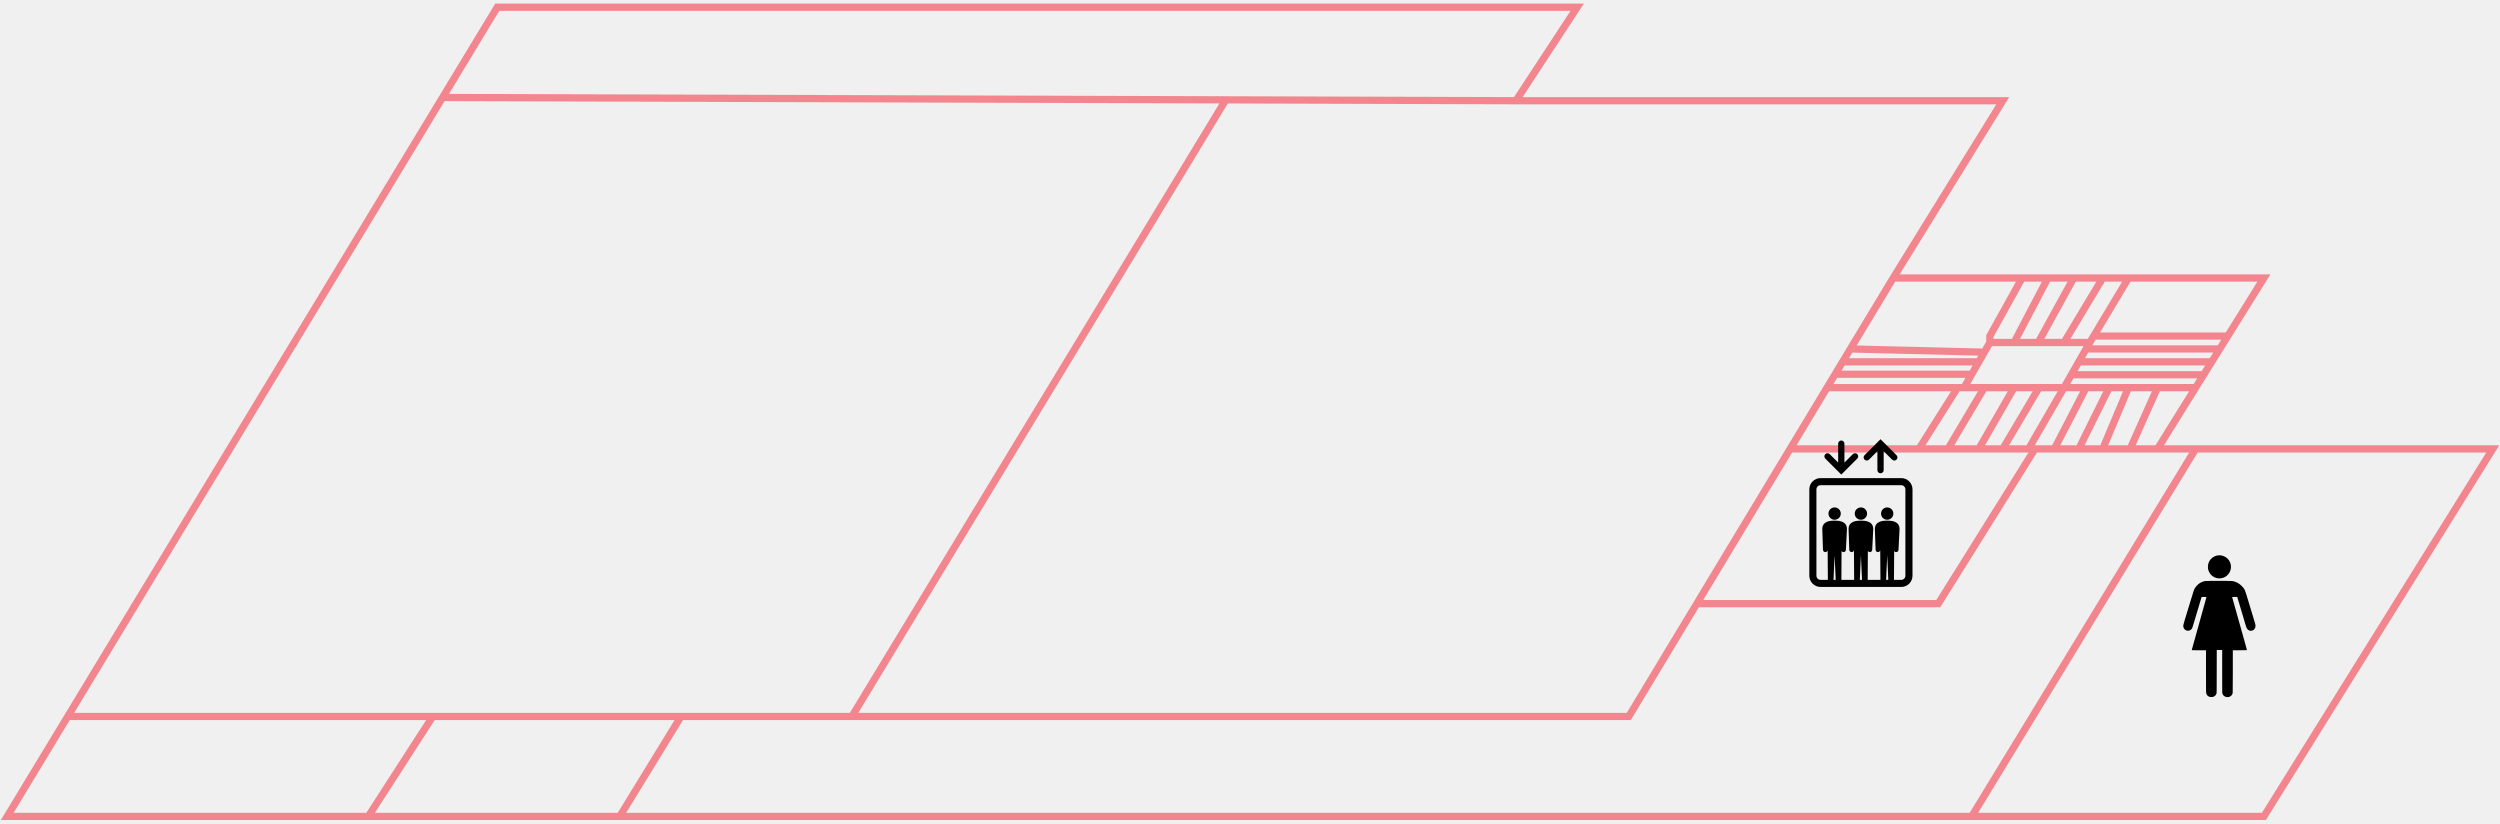
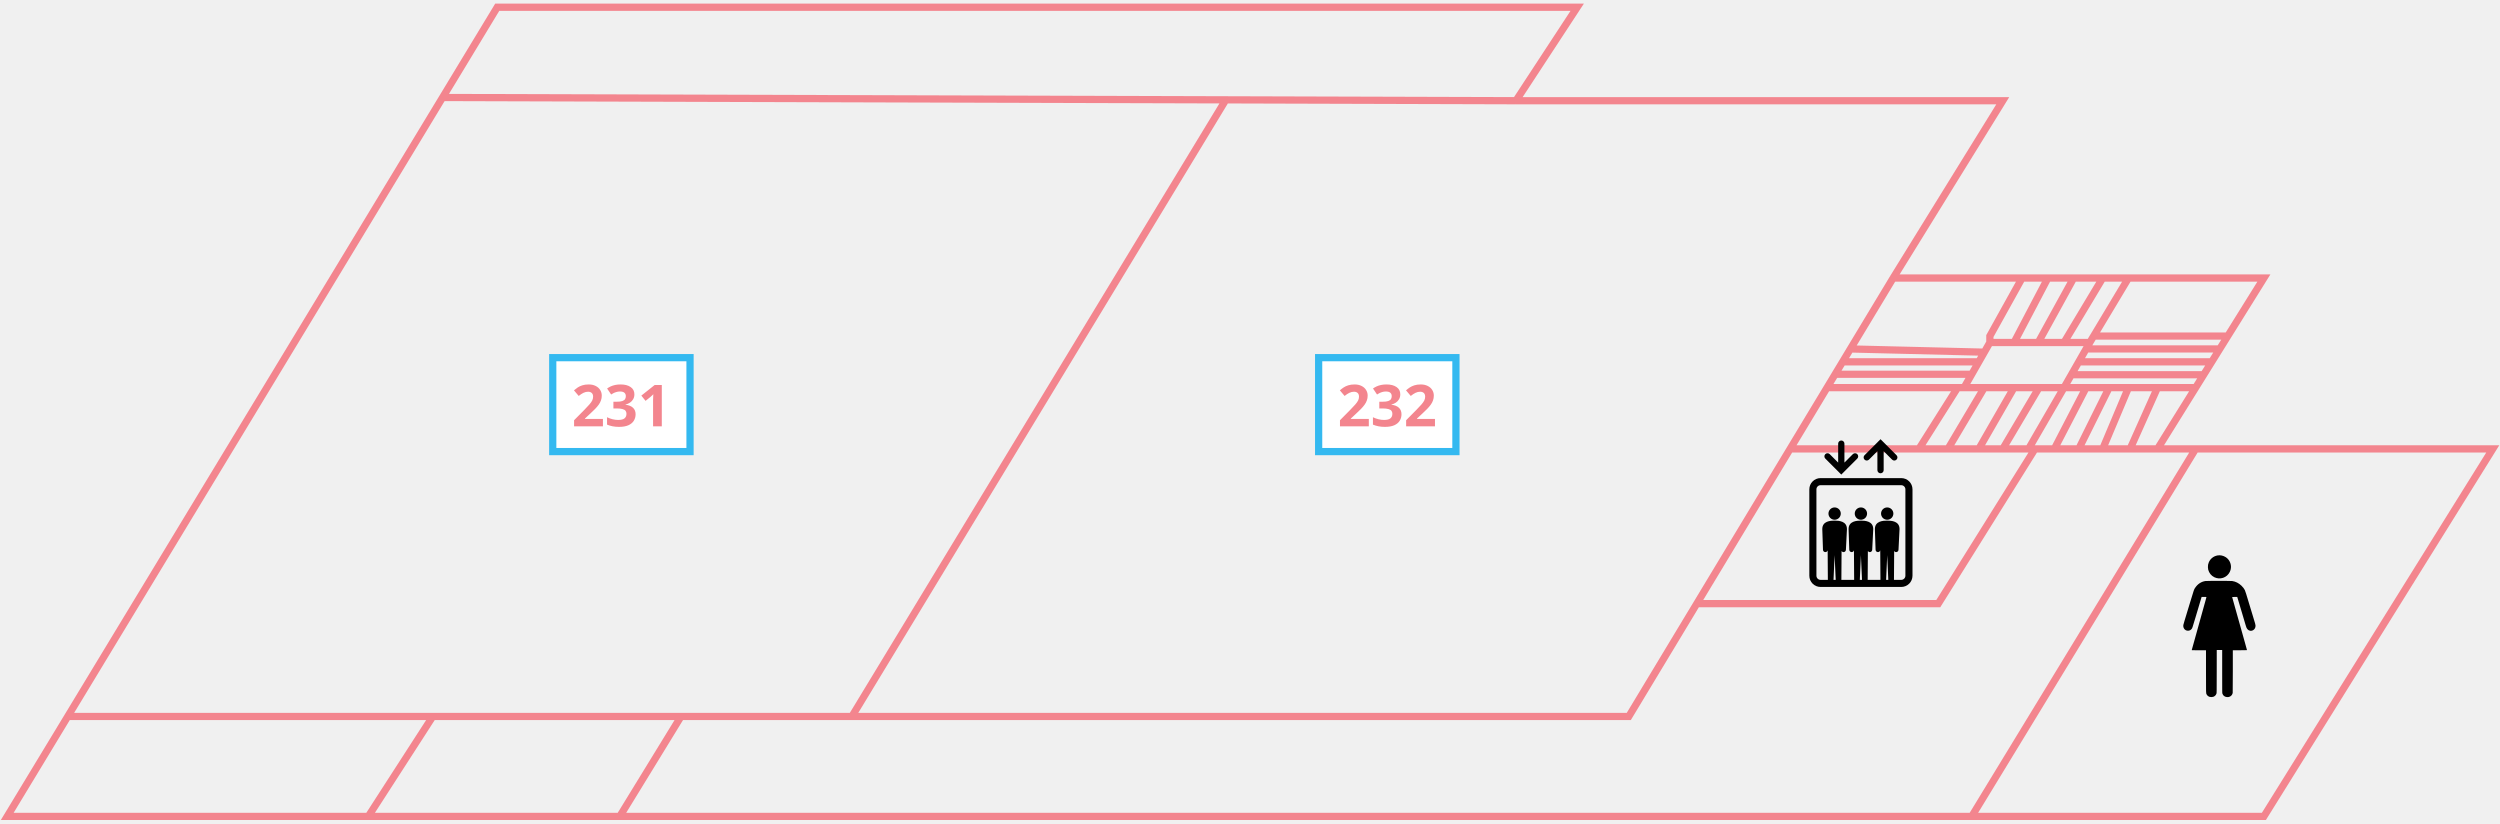
<svg xmlns="http://www.w3.org/2000/svg" width="346" height="114" viewBox="0 0 346 114" fill="none">
  <path d="M209.809 13.939L218.287 1H68.818L61.253 13.493M209.809 13.939H277.182L262.012 38.479M209.809 13.939L169.654 13.818M262.012 38.479H279.859M262.012 38.479L256.093 48.294M298.598 62.126L303.876 53.648M298.598 62.126H294.805M298.598 62.126H303.876M61.253 13.493L169.654 13.818M61.253 13.493L9.376 99.158M169.654 13.818L117.898 99.158M117.898 99.158H94.25M117.898 99.158H225.425L234.841 83.542M9.376 99.158L1 112.99H50.971M9.376 99.158H59.895M50.971 112.99L59.895 99.158M50.971 112.99H85.773M59.895 99.158H94.25M85.773 112.99L94.25 99.158M85.773 112.99H272.885M234.841 83.542H268.258L281.643 62.126M234.841 83.542L247.754 62.126M281.643 62.126H280.751M281.643 62.126H284.32M247.754 62.126H265.581M247.754 62.126L252.865 53.648M265.581 62.126L270.935 53.648H252.865M265.581 62.126H269.597M252.865 53.648L253.981 51.798M275.397 47.402V46.51L279.859 38.479M275.397 47.402H278.743M275.397 47.402L274.632 48.741M279.859 38.479H283.428M289.228 47.402H285.659M289.228 47.402L289.764 46.51M289.228 47.402L288.718 48.294M294.582 38.479H313.322L308.321 46.51M294.582 38.479H291.013M294.582 38.479L289.764 46.51M285.659 47.402L291.013 38.479M285.659 47.402H282.089M291.013 38.479H286.997M282.089 47.402L286.997 38.479M282.089 47.402H278.743M286.997 38.479H283.428M278.743 47.402L283.428 38.479M253.981 51.798H272.885M253.981 51.798L255.017 50.079M272.885 51.798L271.827 53.648H274.632M272.885 51.798L273.867 50.079M255.017 50.079H273.867M255.017 50.079L256.093 48.294M273.867 50.079L274.632 48.741M256.093 48.294L274.632 48.741M285.659 53.648L286.679 51.864M285.659 53.648H282.201M285.659 53.648L280.751 62.126M285.659 53.648H288.718M303.876 53.648L304.987 51.864M303.876 53.648H298.598M289.764 46.51H308.321M308.321 46.51L307.21 48.294M288.718 48.294H307.21M288.718 48.294L287.699 50.079M307.21 48.294L306.099 50.079M287.699 50.079H306.099M287.699 50.079L286.679 51.864M306.099 50.079L304.987 51.864M286.679 51.864H304.987M269.597 62.126L274.632 53.648M269.597 62.126H273.867M274.632 53.648H278.743M273.867 62.126L278.743 53.648M273.867 62.126H277.182M278.743 53.648H282.201M277.182 62.126L282.201 53.648M277.182 62.126H280.751M284.32 62.126L288.718 53.648M284.32 62.126H287.699M288.718 53.648H291.905M287.699 62.126L291.905 53.648M287.699 62.126H291.013M291.905 53.648H294.582M291.013 62.126L294.582 53.648M291.013 62.126H294.805M294.582 53.648H298.598M294.805 62.126L298.598 53.648M303.876 62.126H345L313.322 112.99H272.885M303.876 62.126L272.885 112.99" stroke="#F3858E" />
  <path d="M253.911 70.228C253.44 70.228 253.059 70.609 253.059 71.081C253.059 71.551 253.44 71.933 253.911 71.933C254.382 71.933 254.764 71.551 254.764 71.081C254.764 70.609 254.382 70.228 253.911 70.228Z" fill="black" />
  <path d="M257.55 70.228C257.079 70.228 256.697 70.609 256.697 71.081C256.697 71.551 257.079 71.933 257.55 71.933C258.021 71.933 258.403 71.551 258.403 71.081C258.403 70.609 258.021 70.228 257.55 70.228Z" fill="black" />
  <path d="M261.19 70.228C260.719 70.228 260.337 70.609 260.337 71.081C260.337 71.551 260.719 71.933 261.19 71.933C261.661 71.933 262.042 71.551 262.042 71.081C262.042 70.609 261.661 70.228 261.19 70.228Z" fill="black" />
  <path d="M263.133 66.169H251.967C251.11 66.169 250.411 66.867 250.411 67.725V79.679C250.411 80.537 251.11 81.235 251.967 81.235H263.133C263.991 81.235 264.689 80.537 264.689 79.679V67.725C264.689 66.867 263.991 66.169 263.133 66.169ZM253.759 80.253L253.911 76.836L254.062 80.253H253.759ZM257.398 80.253L257.55 76.836L257.702 80.253H257.398ZM261.038 80.253L261.19 76.836L261.341 80.253H261.038ZM263.707 79.679C263.707 79.996 263.449 80.253 263.133 80.253H262.125L262.153 76.263C262.216 76.356 262.319 76.418 262.438 76.412C262.622 76.403 262.763 76.248 262.754 76.065L262.896 73.227C262.896 72.111 261.765 72.056 261.19 72.056C260.614 72.056 259.484 72.111 259.484 73.227L259.579 76.065C259.57 76.248 259.711 76.403 259.894 76.412C260.054 76.419 260.187 76.31 260.225 76.16L260.253 80.253H258.486L258.514 76.263C258.577 76.356 258.68 76.417 258.799 76.412C258.982 76.403 259.123 76.248 259.115 76.064L259.256 73.227C259.256 72.111 258.125 72.056 257.55 72.056C256.975 72.056 255.844 72.111 255.844 73.227L255.939 76.064C255.93 76.248 256.071 76.403 256.255 76.412C256.415 76.419 256.548 76.309 256.586 76.16L256.614 80.253H254.847L254.874 76.263C254.937 76.355 255.04 76.417 255.16 76.412C255.343 76.403 255.484 76.248 255.475 76.064L255.617 73.227C255.617 72.111 254.486 72.055 253.911 72.055C253.336 72.055 252.205 72.111 252.205 73.227L252.3 76.064C252.291 76.248 252.432 76.403 252.615 76.412C252.776 76.419 252.909 76.309 252.947 76.16L252.975 80.253H251.967C251.651 80.253 251.393 79.996 251.393 79.679V67.725C251.393 67.409 251.651 67.151 251.967 67.151H263.133C263.449 67.151 263.707 67.409 263.707 67.725V79.679H263.707Z" fill="black" />
  <path d="M258.665 63.612L259.832 62.446V65.069C259.832 65.308 260.026 65.502 260.265 65.502C260.505 65.502 260.699 65.308 260.699 65.069V62.446L261.865 63.612C261.95 63.697 262.061 63.74 262.172 63.74C262.283 63.74 262.394 63.697 262.478 63.612C262.648 63.443 262.648 63.169 262.478 63L260.572 61.093L260.265 60.787L259.959 61.093L258.053 63C257.883 63.169 257.883 63.443 258.053 63.612C258.222 63.782 258.496 63.782 258.665 63.612Z" fill="black" />
  <path d="M254.528 65.374C254.528 65.375 254.528 65.375 254.528 65.375L254.835 65.681L255.141 65.375C255.141 65.375 255.142 65.375 255.142 65.374L257.047 63.468C257.217 63.299 257.217 63.024 257.047 62.855C256.879 62.686 256.604 62.686 256.435 62.855L255.268 64.022V61.399C255.268 61.16 255.074 60.966 254.835 60.966C254.596 60.966 254.402 61.16 254.402 61.399V64.022L253.235 62.855C253.066 62.686 252.791 62.686 252.622 62.855C252.453 63.024 252.453 63.299 252.622 63.468L254.528 65.374Z" fill="black" />
  <path d="M306.909 76.872C306.356 76.971 305.912 77.324 305.697 77.83C305.602 78.051 305.566 78.251 305.576 78.505C305.58 78.648 305.593 78.751 305.614 78.837C305.738 79.306 306.036 79.677 306.458 79.886C307.255 80.279 308.21 79.955 308.601 79.157C308.697 78.959 308.74 78.811 308.76 78.602C308.814 78.017 308.541 77.442 308.056 77.122C307.711 76.895 307.291 76.803 306.909 76.872Z" fill="black" />
  <path d="M305.223 80.415C304.641 80.505 304.155 80.829 303.807 81.355C303.643 81.602 303.685 81.477 303.055 83.552C302.807 84.37 302.537 85.258 302.343 85.896C302.262 86.161 302.188 86.422 302.179 86.479C302.116 86.835 302.303 87.166 302.621 87.264C302.868 87.341 303.118 87.272 303.29 87.082C303.419 86.938 303.4 86.99 303.868 85.416C303.971 85.069 304.12 84.572 304.198 84.311C304.275 84.049 304.42 83.561 304.52 83.225L304.703 82.616H305.037C305.315 82.616 305.371 82.619 305.371 82.638C305.371 82.65 305.322 82.834 305.262 83.049C305.155 83.434 304.834 84.589 303.998 87.594C303.362 89.884 303.346 89.938 303.337 89.967C303.33 89.993 303.383 89.995 304.319 89.995H305.31V92.912C305.31 96.091 305.305 95.925 305.396 96.103C305.476 96.261 305.635 96.392 305.819 96.448C305.94 96.488 306.195 96.484 306.313 96.439C306.539 96.358 306.686 96.206 306.763 95.978C306.789 95.898 306.79 95.757 306.795 92.928L306.798 89.964H307.174H307.55V92.933C307.55 95.898 307.55 95.902 307.582 95.997C307.678 96.286 307.909 96.456 308.232 96.479C308.62 96.505 308.947 96.255 309.005 95.885C309.016 95.82 309.022 94.813 309.022 92.889V89.995H310.004C310.644 89.995 310.986 89.99 310.986 89.98C310.986 89.972 310.875 89.568 310.739 89.087C310.604 88.603 310.432 87.99 310.357 87.725C310.282 87.459 310.11 86.844 309.973 86.359C309.551 84.856 309.453 84.508 309.344 84.12C309.286 83.913 309.17 83.497 309.085 83.195C308.999 82.892 308.93 82.639 308.93 82.632C308.93 82.623 309.068 82.616 309.283 82.616H309.634L309.667 82.727C309.685 82.788 309.713 82.88 309.728 82.931C309.743 82.981 309.812 83.213 309.881 83.445C309.95 83.676 310.065 84.063 310.137 84.304C310.208 84.545 310.315 84.902 310.374 85.097C310.598 85.849 310.699 86.192 310.78 86.467C310.826 86.623 310.88 86.789 310.897 86.835C311.024 87.165 311.314 87.35 311.616 87.295C311.964 87.232 312.19 86.921 312.162 86.543C312.153 86.428 312.141 86.384 311.797 85.255C311.49 84.247 310.998 82.626 310.868 82.195C310.802 81.974 310.723 81.751 310.685 81.67C310.595 81.48 310.426 81.26 310.219 81.062C309.841 80.7 309.409 80.483 308.938 80.415C308.725 80.384 305.417 80.384 305.223 80.415Z" fill="black" />
+   <rect x="76.5" y="49.5" width="19" height="13" fill="white" stroke="#34B9F0" />
+   <path d="M83.445 59H79.453V58.16L80.885 56.712C81.173 56.413 81.405 56.165 81.581 55.968C81.757 55.765 81.885 55.584 81.965 55.424C82.045 55.259 82.085 55.083 82.085 54.896C82.085 54.667 82.021 54.496 81.893 54.384C81.77 54.272 81.602 54.216 81.389 54.216C81.17 54.216 80.957 54.267 80.749 54.368C80.541 54.469 80.322 54.613 80.093 54.8L79.437 54.024C79.602 53.88 79.775 53.747 79.957 53.624C80.144 53.501 80.357 53.403 80.597 53.328C80.842 53.248 81.135 53.208 81.477 53.208C81.85 53.208 82.17 53.277 82.437 53.416C82.709 53.549 82.917 53.733 83.061 53.968C83.21 54.197 83.285 54.459 83.285 54.752C83.285 54.992 83.248 55.213 83.173 55.416C83.103 55.619 82.999 55.816 82.861 56.008C82.728 56.195 82.562 56.389 82.365 56.592C82.168 56.789 81.944 57.005 81.693 57.24L80.957 57.928V57.984H83.445V59ZM87.799 54.568C87.799 54.829 87.743 55.056 87.631 55.248C87.524 55.44 87.378 55.597 87.191 55.72C87.01 55.843 86.802 55.933 86.567 55.992V56.016C87.026 56.069 87.372 56.208 87.607 56.432C87.847 56.656 87.967 56.957 87.967 57.336C87.967 57.667 87.884 57.965 87.719 58.232C87.559 58.493 87.308 58.701 86.967 58.856C86.631 59.005 86.196 59.08 85.663 59.08C85.348 59.08 85.055 59.053 84.783 59C84.511 58.947 84.255 58.869 84.015 58.768V57.744C84.26 57.867 84.516 57.96 84.783 58.024C85.055 58.088 85.306 58.12 85.535 58.12C85.967 58.12 86.268 58.045 86.439 57.896C86.615 57.747 86.703 57.536 86.703 57.264C86.703 57.104 86.663 56.971 86.583 56.864C86.503 56.752 86.362 56.669 86.159 56.616C85.962 56.557 85.684 56.528 85.327 56.528H84.895V55.6H85.335C85.687 55.6 85.954 55.568 86.135 55.504C86.322 55.435 86.447 55.344 86.511 55.232C86.58 55.115 86.615 54.981 86.615 54.832C86.615 54.629 86.551 54.472 86.423 54.36C86.3 54.243 86.092 54.184 85.799 54.184C85.618 54.184 85.452 54.208 85.303 54.256C85.154 54.299 85.018 54.352 84.895 54.416C84.778 54.48 84.674 54.541 84.583 54.6L84.023 53.768C84.172 53.661 84.338 53.565 84.519 53.48C84.706 53.395 84.911 53.328 85.135 53.28C85.359 53.232 85.61 53.208 85.887 53.208C86.474 53.208 86.938 53.328 87.279 53.568C87.626 53.803 87.799 54.136 87.799 54.568ZM91.593 59H90.385V55.696C90.385 55.605 90.385 55.493 90.385 55.36C90.39 55.227 90.396 55.088 90.401 54.944C90.406 54.8 90.412 54.672 90.417 54.56C90.39 54.592 90.332 54.651 90.241 54.736C90.156 54.816 90.076 54.888 90.001 54.952L89.345 55.48L88.761 54.752L90.601 53.288H91.593V59Z" fill="#F3858E" />
+   <rect x="182.5" y="49.5" width="19" height="13" fill="white" stroke="#34B9F0" />
+   <path d="M189.445 59H185.453V58.16L186.885 56.712C187.173 56.413 187.405 56.165 187.581 55.968C187.757 55.765 187.885 55.584 187.965 55.424C188.045 55.259 188.085 55.083 188.085 54.896C188.085 54.667 188.021 54.496 187.893 54.384C187.77 54.272 187.602 54.216 187.389 54.216C187.17 54.216 186.957 54.267 186.749 54.368C186.541 54.469 186.322 54.613 186.093 54.8L185.437 54.024C185.602 53.88 185.775 53.747 185.957 53.624C186.143 53.501 186.357 53.403 186.597 53.328C186.842 53.248 187.135 53.208 187.477 53.208C187.85 53.208 188.17 53.277 188.437 53.416C188.709 53.549 188.917 53.733 189.061 53.968C189.21 54.197 189.285 54.459 189.285 54.752C189.285 54.992 189.247 55.213 189.173 55.416C189.103 55.619 188.999 55.816 188.861 56.008C188.727 56.195 188.562 56.389 188.365 56.592C188.167 56.789 187.943 57.005 187.693 57.24L186.957 57.928V57.984H189.445V59ZM193.799 54.568C193.799 54.829 193.743 55.056 193.631 55.248C193.524 55.44 193.378 55.597 193.191 55.72C193.01 55.843 192.802 55.933 192.567 55.992V56.016C193.026 56.069 193.372 56.208 193.607 56.432C193.847 56.656 193.967 56.957 193.967 57.336C193.967 57.667 193.884 57.965 193.719 58.232C193.559 58.493 193.308 58.701 192.967 58.856C192.631 59.005 192.196 59.08 191.663 59.08C191.348 59.08 191.055 59.053 190.783 59C190.511 58.947 190.255 58.869 190.015 58.768V57.744C190.26 57.867 190.516 57.96 190.783 58.024C191.055 58.088 191.306 58.12 191.535 58.12C191.967 58.12 192.268 58.045 192.439 57.896C192.615 57.747 192.703 57.536 192.703 57.264C192.703 57.104 192.663 56.971 192.583 56.864C192.503 56.752 192.362 56.669 192.159 56.616C191.962 56.557 191.684 56.528 191.327 56.528H190.895V55.6H191.335C191.687 55.6 191.954 55.568 192.135 55.504C192.322 55.435 192.447 55.344 192.511 55.232C192.58 55.115 192.615 54.981 192.615 54.832C192.615 54.629 192.551 54.472 192.423 54.36C192.3 54.243 192.092 54.184 191.799 54.184C191.618 54.184 191.452 54.208 191.303 54.256C191.154 54.299 191.018 54.352 190.895 54.416C190.778 54.48 190.674 54.541 190.583 54.6L190.023 53.768C190.172 53.661 190.338 53.565 190.519 53.48C190.706 53.395 190.911 53.328 191.135 53.28C191.359 53.232 191.61 53.208 191.887 53.208C192.474 53.208 192.938 53.328 193.279 53.568C193.626 53.803 193.799 54.136 193.799 54.568ZM198.601 59H194.609V58.16L196.041 56.712C196.329 56.413 196.561 56.165 196.737 55.968C196.913 55.765 197.041 55.584 197.121 55.424C197.201 55.259 197.241 55.083 197.241 54.896C197.241 54.667 197.177 54.496 197.049 54.384C196.926 54.272 196.758 54.216 196.545 54.216C196.326 54.216 196.113 54.267 195.905 54.368C195.697 54.469 195.478 54.613 195.249 54.8L194.593 54.024C194.758 53.88 194.932 53.747 195.113 53.624C195.3 53.501 195.513 53.403 195.753 53.328C195.998 53.248 196.292 53.208 196.633 53.208C197.006 53.208 197.326 53.277 197.593 53.416C197.865 53.549 198.073 53.733 198.217 53.968C198.366 54.197 198.441 54.459 198.441 54.752C198.441 54.992 198.404 55.213 198.329 55.416C198.26 55.619 198.156 55.816 198.017 56.008C197.884 56.195 197.718 56.389 197.521 56.592C197.324 56.789 197.1 57.005 196.849 57.24L196.113 57.928V57.984H198.601V59Z" fill="#F3858E" />
</svg>
